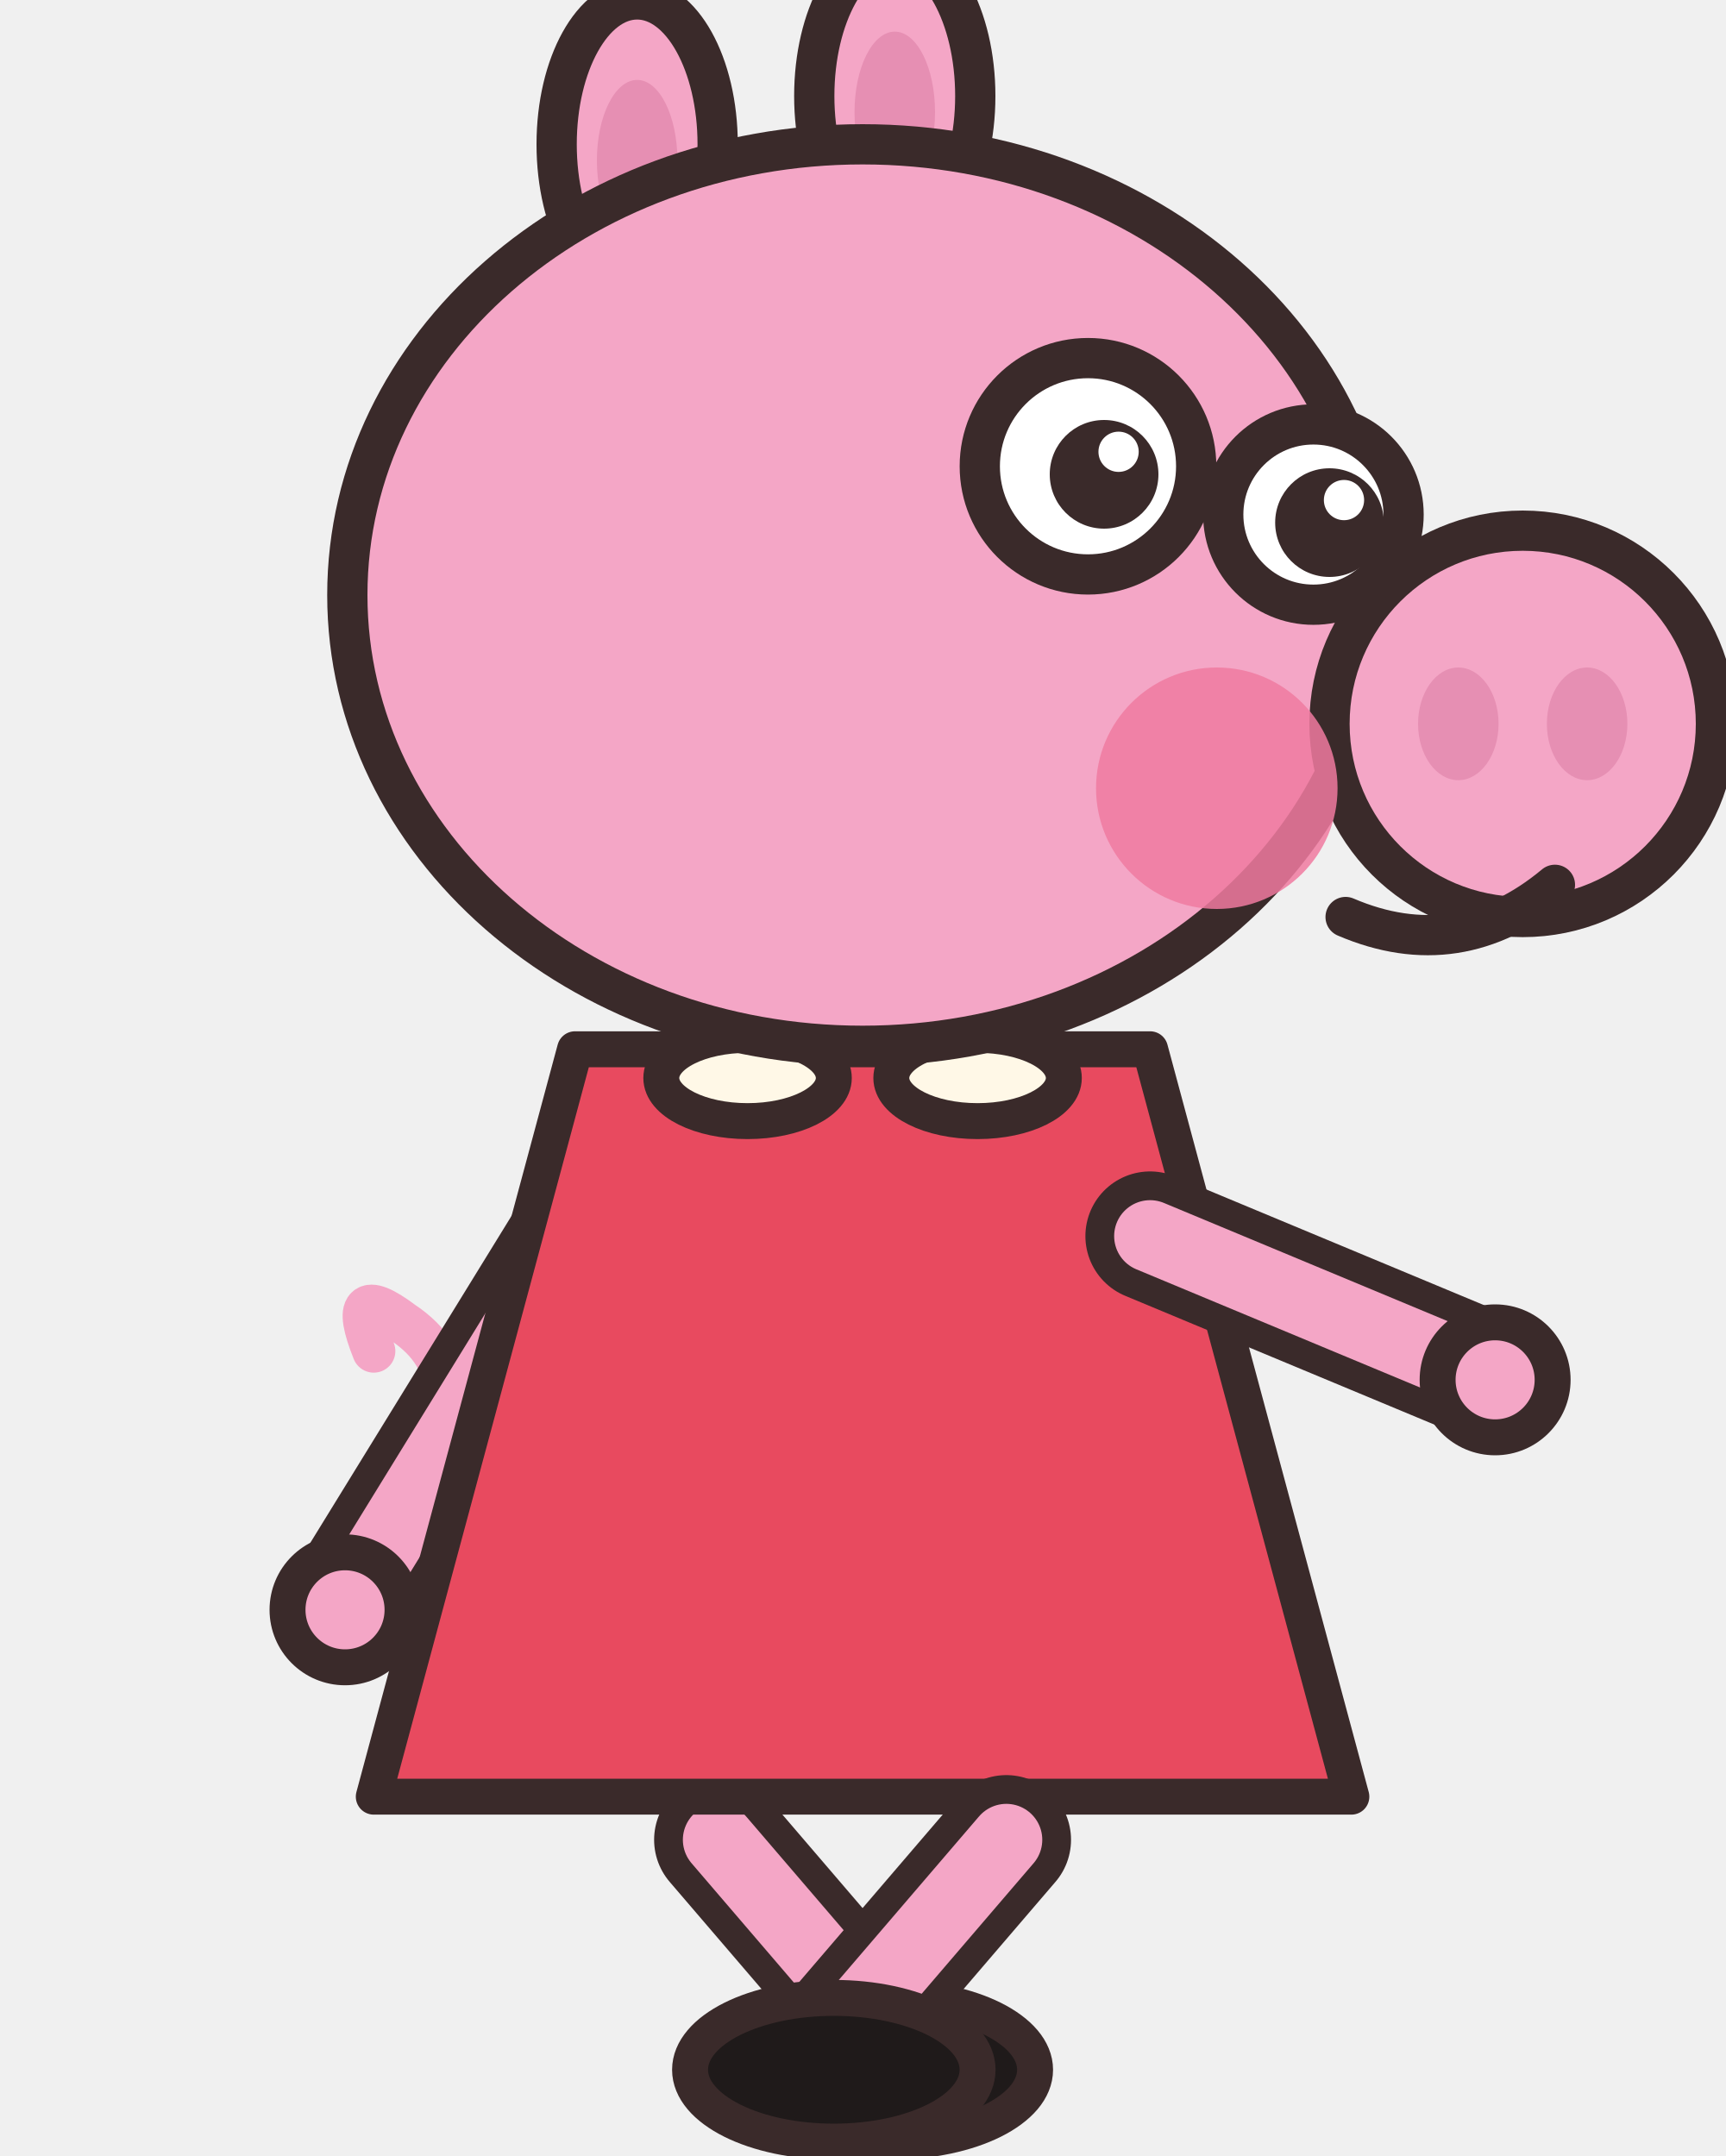
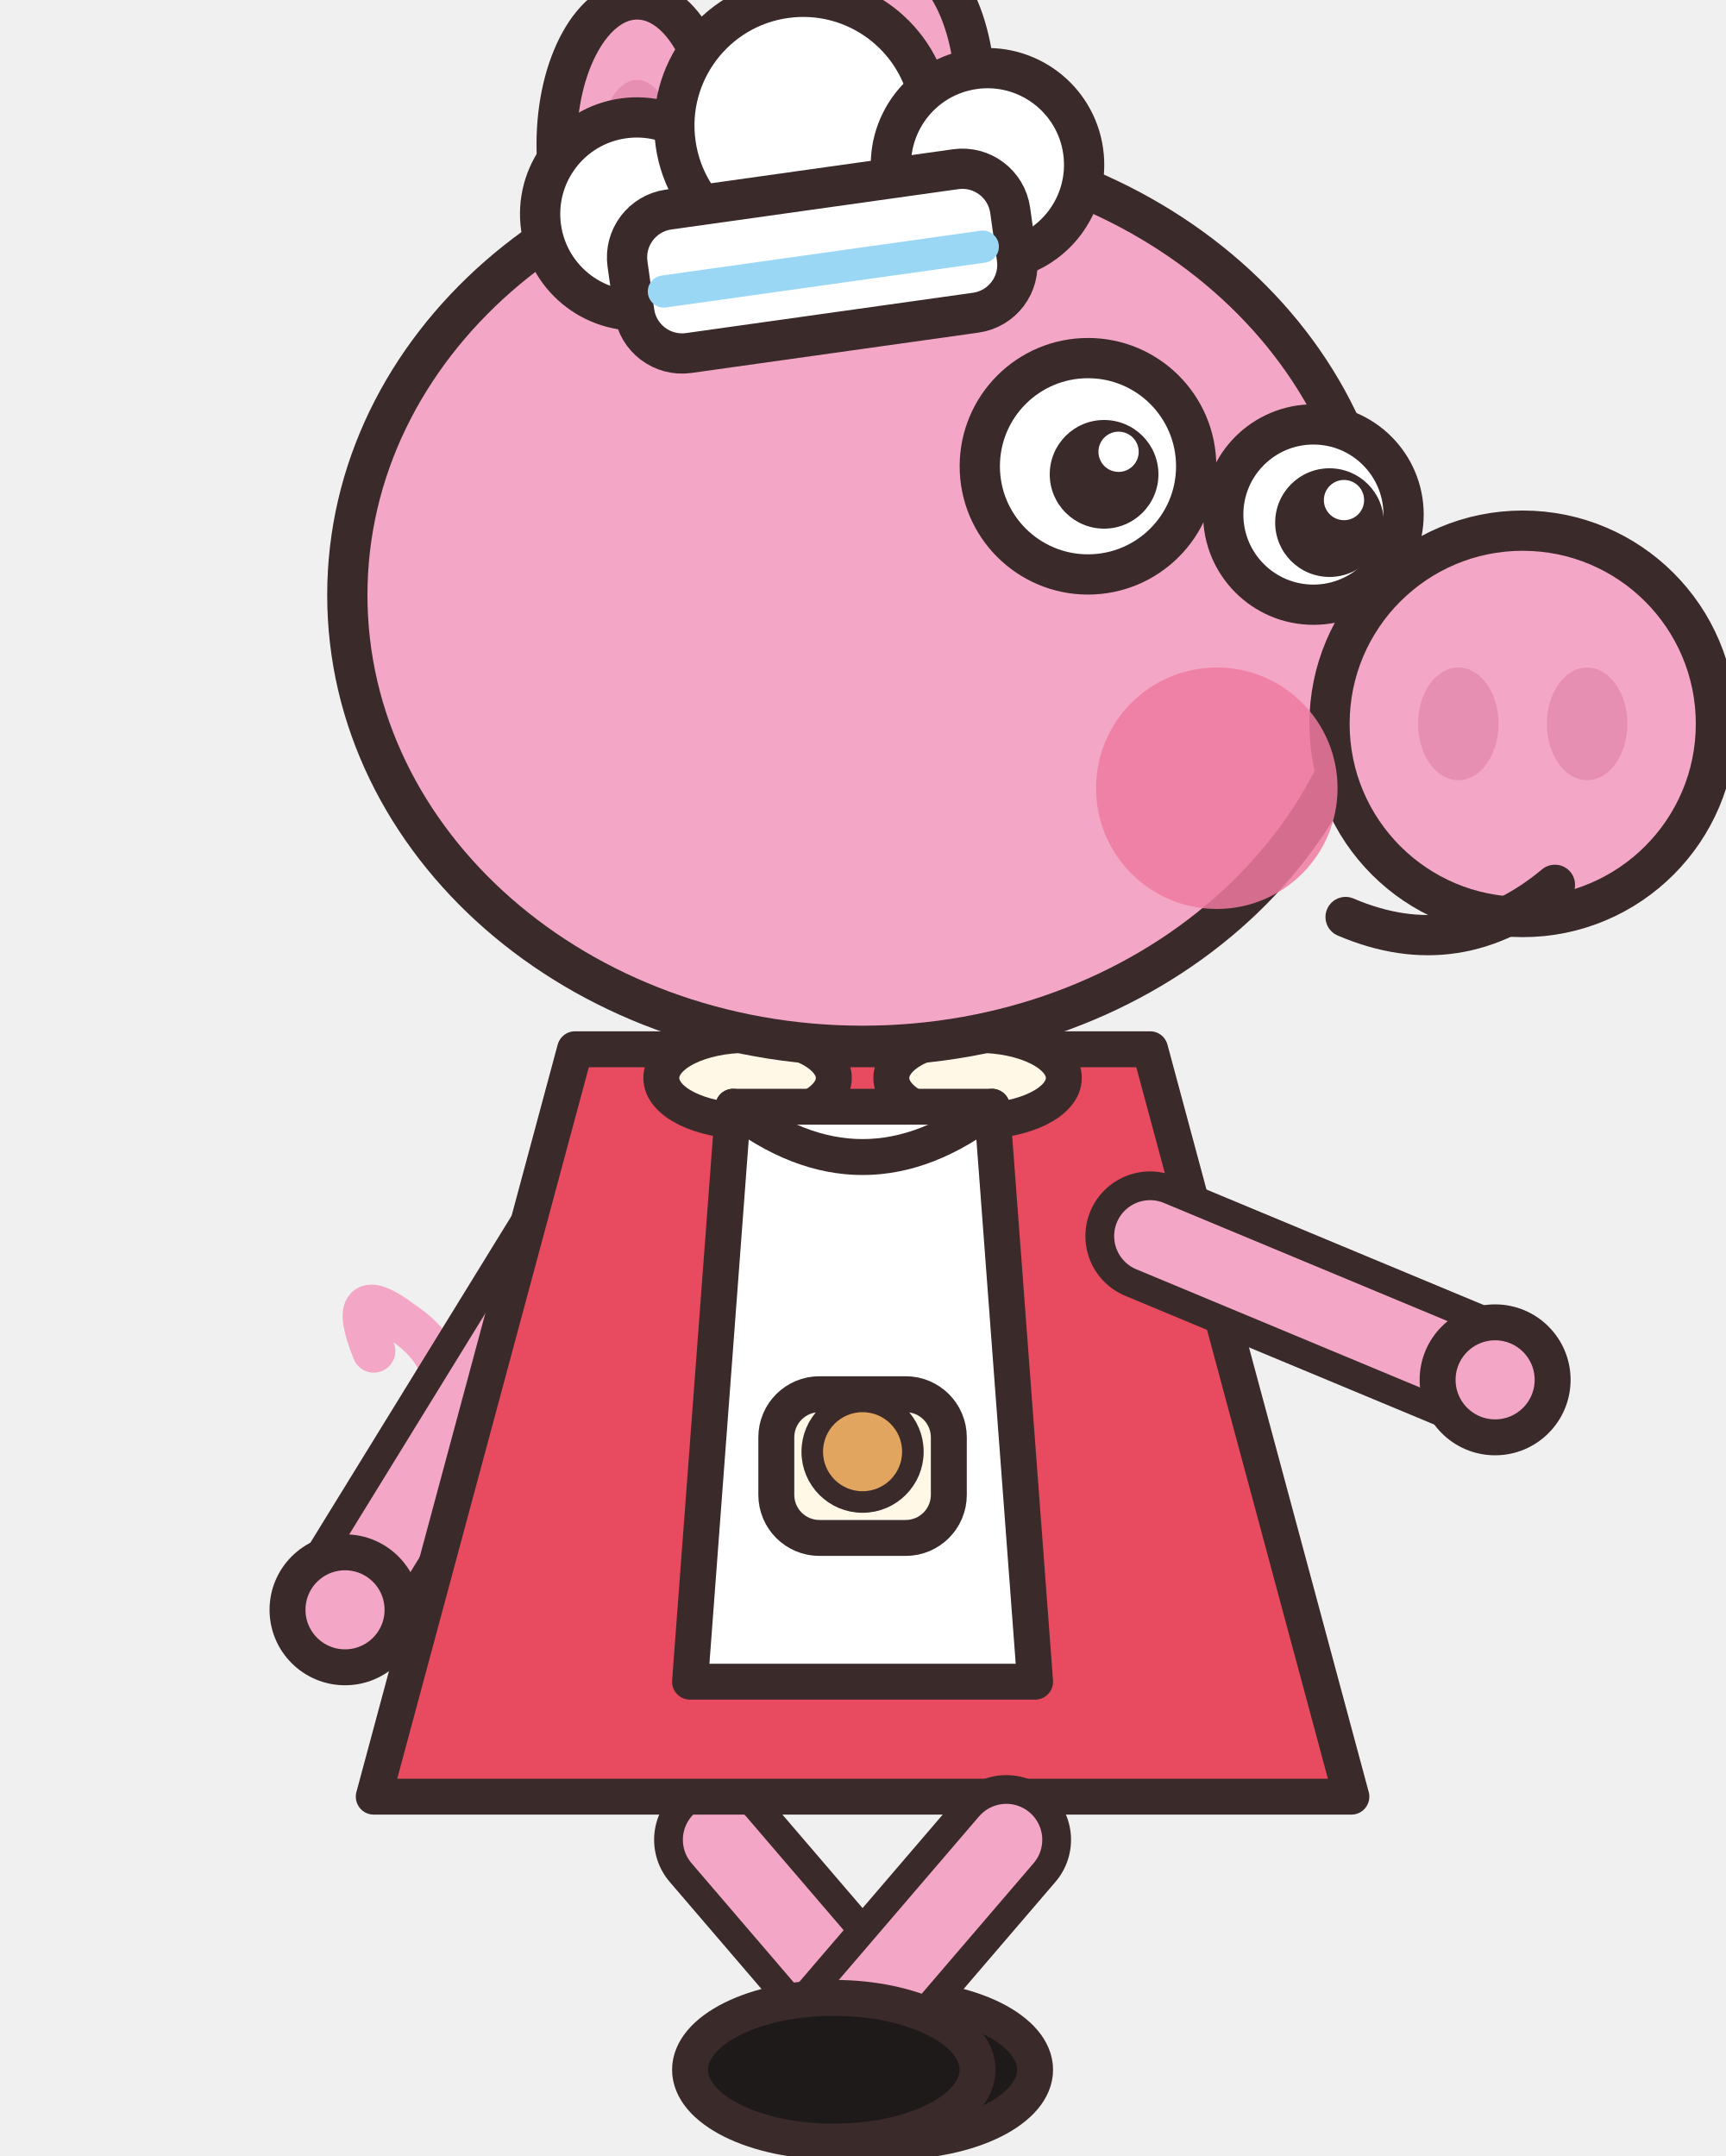
<svg xmlns="http://www.w3.org/2000/svg" viewBox="0 0 120 150">
  <g stroke="#3a2a2a" stroke-linecap="round" stroke-linejoin="round" stroke-width="2.5">
    <path fill="none" stroke="#f4a6c6" stroke-width="3" d="M28 104q6-8 0-12-4-3-2 2" />
    <path stroke-width="9" d="m50 128 12 14" />
    <path stroke="#f4a6c6" stroke-width="5" d="m50 128 12 14" />
    <ellipse cx="62" cy="144" fill="#1f1a1a" rx="10" ry="5" />
    <path stroke-width="9" d="m40 86-16 26" />
    <path stroke="#f4a6c6" stroke-width="5" d="m40 86-16 26" />
    <circle cx="24" cy="112" r="4" fill="#f4a6c6" />
    <g transform="translate(0 -3)">
      <path fill="#e84a5f" d="M40 76h40l14 52H26Z" />
      <ellipse cx="52" cy="78" fill="#fff8e7" rx="6" ry="3" />
      <ellipse cx="68" cy="78" fill="#fff8e7" rx="6" ry="3" />
+       <path fill="#fff" d="M51 80h18l3 40H48Z" />
+       <rect width="12" height="10" x="54" y="100" fill="#fff8e7" rx="3" />
+       <path fill="none" d="M51 80q9 7 18 0" />
+       <circle cx="60" cy="104" r="3.5" fill="#e2a560" stroke-width="1.5" />
    </g>
    <path stroke-width="9" d="m70 128-12 14" />
    <path stroke="#f4a6c6" stroke-width="5" d="m70 128-12 14" />
    <ellipse cx="58" cy="144" fill="#1f1a1a" rx="10" ry="5" />
    <g transform="translate(-7.2 -12.36)scale(1.12)">
      <ellipse cx="46" cy="20" fill="#f4a6c6" rx="5" ry="9" />
      <ellipse cx="46" cy="21" fill="#e68fb3" stroke="none" rx="2.5" ry="5" />
      <ellipse cx="62" cy="17" fill="#f4a6c6" rx="5" ry="9" />
      <ellipse cx="62" cy="18" fill="#e68fb3" stroke="none" rx="2.5" ry="5" />
      <ellipse cx="60" cy="48" fill="#f4a6c6" rx="32" ry="28" />
      <circle cx="101" cy="56" r="12" fill="#f4a6c6" />
      <circle cx="101" cy="56" r="10.7" fill="#f4a6c6" stroke="none" />
      <ellipse cx="97" cy="56" fill="#e68fb3" stroke="none" rx="2.5" ry="3.5" />
      <ellipse cx="105" cy="56" fill="#e68fb3" stroke="none" rx="2.5" ry="3.5" />
      <circle cx="74" cy="40" r="6.72" fill="#fff" />
      <circle cx="75" cy="40.5" r="3.375" fill="#3a2a2a" stroke="none" />
      <circle cx="75.9" cy="39.1" r="1.25" fill="#fff" stroke="none" />
      <circle cx="88" cy="43" r="5.6" fill="#fff" />
      <circle cx="89" cy="43.5" r="3.375" fill="#3a2a2a" stroke="none" />
      <circle cx="89.9" cy="42.1" r="1.25" fill="#fff" stroke="none" />
      <circle cx="82" cy="60" r="7.5" fill="#f07aa0" fill-opacity=".85" stroke="none" />
+       <g transform="rotate(-8 120.353 26.5)">
+         <circle cx="47" cy="14" r="6" fill="#fff" />
+         <circle cx="58" cy="10" r="8" fill="#fff" />
+         <circle cx="69" cy="14" r="6" fill="#fff" />
+         <rect width="24" height="9" x="46" y="14" fill="#fff" rx="3" />
+         <path stroke="#9ad7f5" stroke-width="2" d="M48 19h20" />
+       </g>
      <path fill="none" d="M90 68q7 3 13-2" />
    </g>
    <path stroke-width="9" d="m80 86 24 10" />
    <path stroke="#f4a6c6" stroke-width="5" d="m80 86 24 10" />
    <circle cx="104" cy="96" r="4" fill="#f4a6c6" />
  </g>
</svg>
